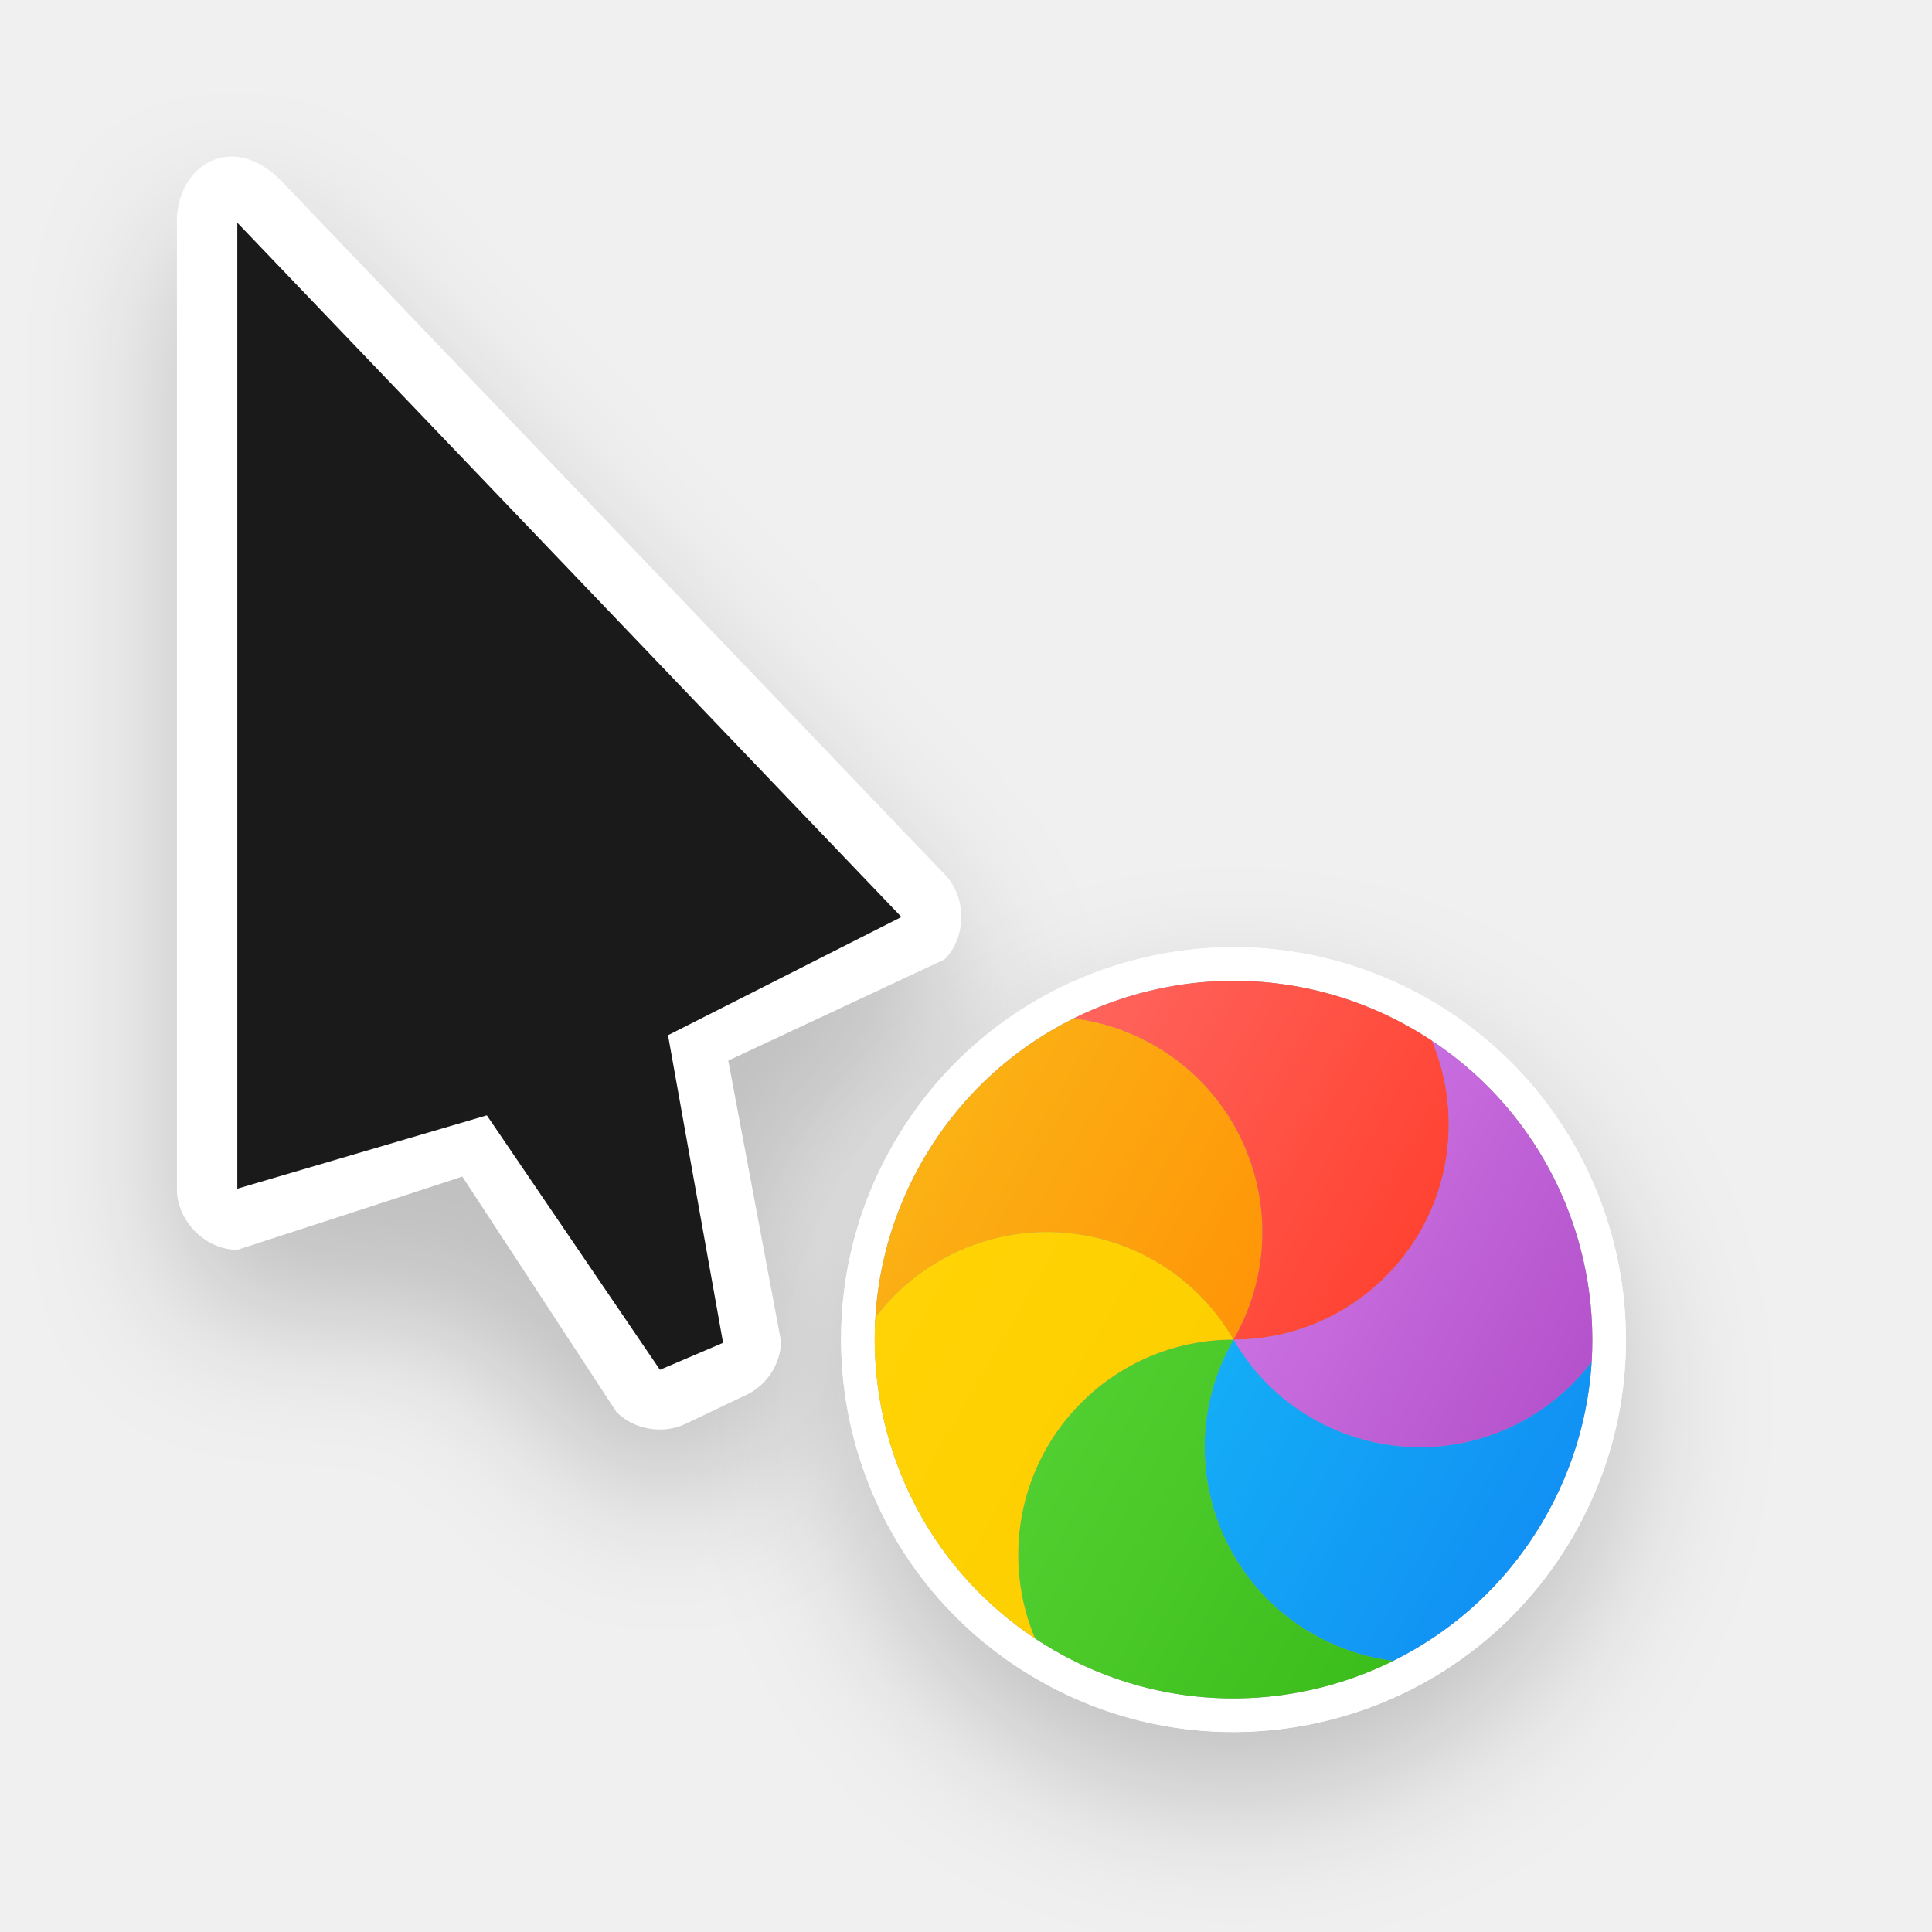
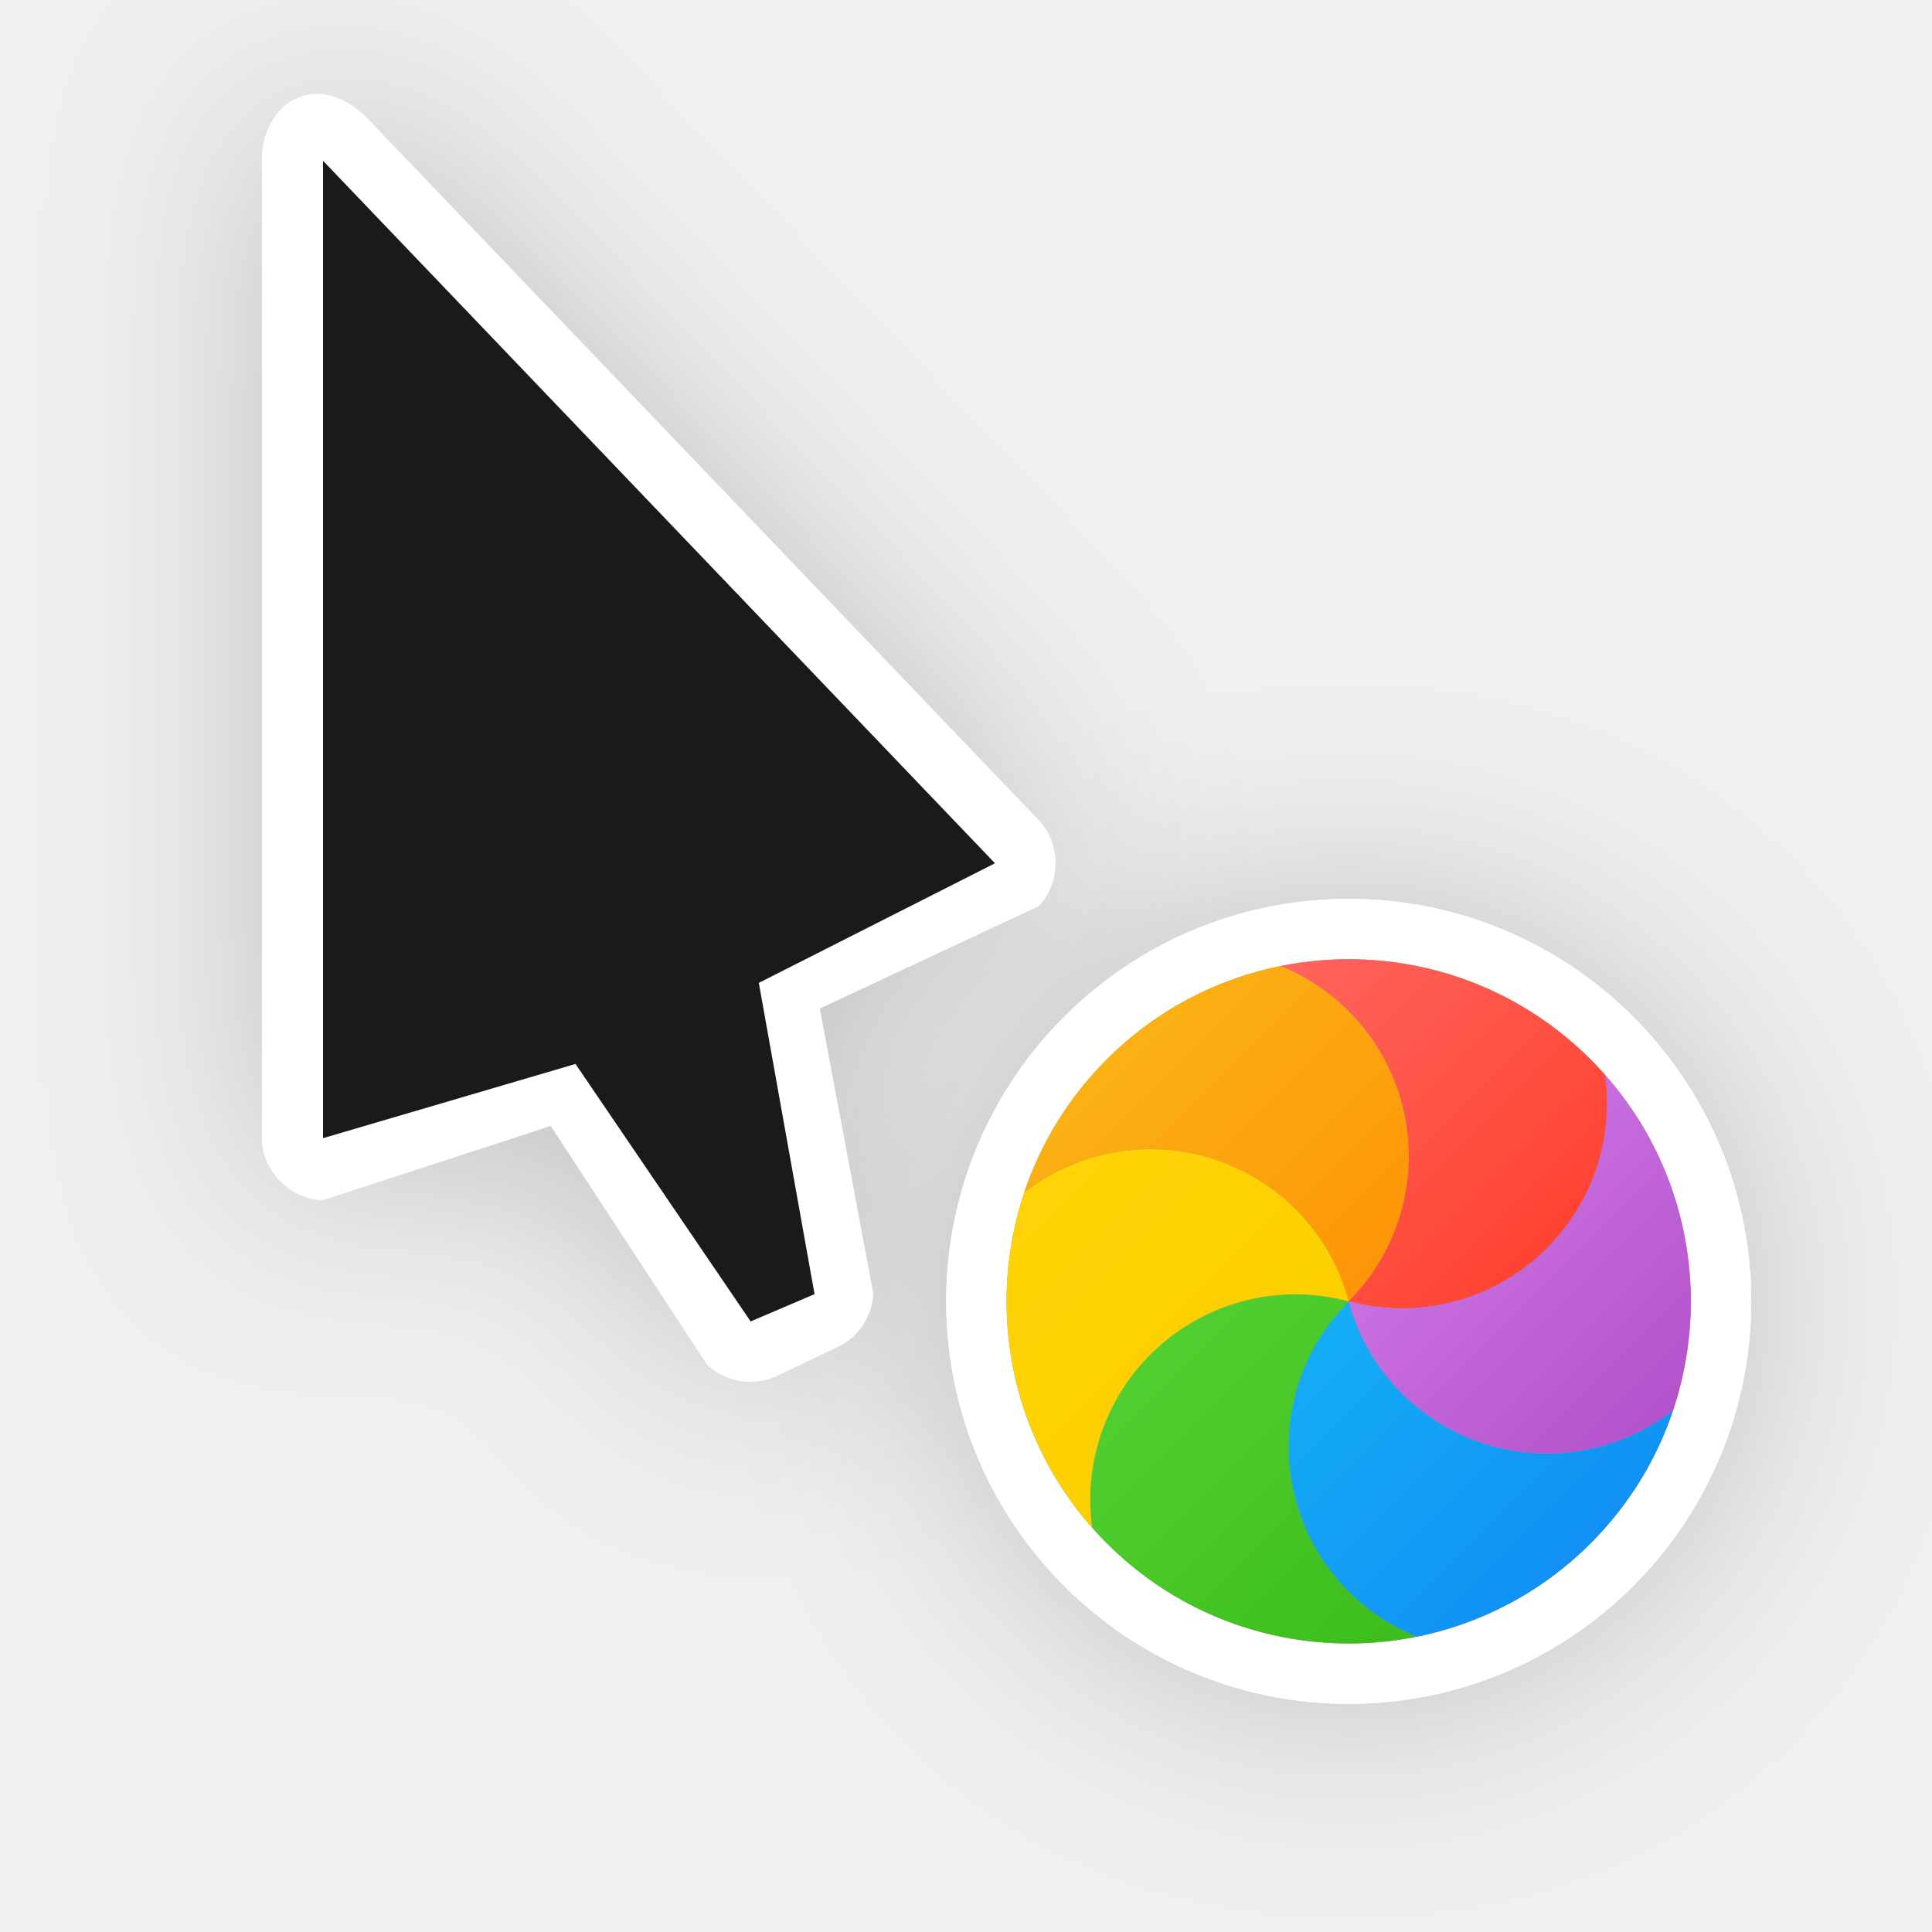
- <svg xmlns="http://www.w3.org/2000/svg" height="32" viewBox="0 0 32 32" width="32">
-   <linearGradient id="a" gradientTransform="matrix(1.028313 0 0 .9836115 343.323 796.7172)" gradientUnits="userSpaceOnUse" x1="17.871" x2="17.871" y1="7.669" y2="17.893">
-     <stop offset="0" stop-color="#fbb114" />
-     <stop offset="1" stop-color="#ff9508" />
+ <svg xmlns="http://www.w3.org/2000/svg" height="24" viewBox="0 0 24 24" width="24" version="1.1" id="svg82">
+   <defs id="defs86">
+     <filter style="color-interpolation-filters:sRGB" id="filter1719" x="-0.328" width="1.656" y="-0.202" height="1.404">
+       <feGaussianBlur stdDeviation="1.347" id="feGaussianBlur1721" />
+     </filter>
+     <filter style="color-interpolation-filters:sRGB" id="filter1723" x="-0.323" width="1.647" y="-0.323" height="1.647">
+       <feGaussianBlur stdDeviation="2.965" id="feGaussianBlur1725" />
+     </filter>
+   </defs>
+   <linearGradient id="a" gradientTransform="matrix(0.4579123,0,0,0.4380064,8.607332,9.250079)" gradientUnits="userSpaceOnUse" x1="17.871" x2="17.871" y1="7.669" y2="17.893">
+     <stop offset="0" stop-color="#fbb114" id="stop2" />
+     <stop offset="1" stop-color="#ff9508" id="stop4" />
  </linearGradient>
-   <linearGradient id="b" gradientTransform="matrix(.944652 0 0 1.070723 343.323 796.7172)" gradientUnits="userSpaceOnUse" x1="23.954" x2="23.954" y1="8.61" y2="19.256">
-     <stop offset="0" stop-color="#ff645d" />
-     <stop offset="1" stop-color="#ff4332" />
+   <linearGradient id="b" gradientTransform="matrix(0.4206575,0,0,0.4767976,8.607332,9.250079)" gradientUnits="userSpaceOnUse" x1="23.954" x2="23.954" y1="8.61" y2="19.256">
+     <stop offset="0" stop-color="#ff645d" id="stop7" />
+     <stop offset="1" stop-color="#ff4332" id="stop9" />
  </linearGradient>
-   <linearGradient id="c" gradientTransform="matrix(1.103708 0 0 .9164209 343.323 796.7172)" gradientUnits="userSpaceOnUse" x1="20.127" x2="20.127" y1="19.205" y2="29.033">
-     <stop offset="0" stop-color="#ca70e1" />
-     <stop offset="1" stop-color="#b452cb" />
+   <linearGradient id="c" gradientTransform="matrix(0.4914857,0,0,0.4080861,8.607332,9.250079)" gradientUnits="userSpaceOnUse" x1="20.127" x2="20.127" y1="19.205" y2="29.033">
+     <stop offset="0" stop-color="#ca70e1" id="stop12" />
+     <stop offset="1" stop-color="#b452cb" id="stop14" />
  </linearGradient>
-   <linearGradient id="d" gradientTransform="matrix(1.028313 0 0 .9836116 343.323 796.7172)" gradientUnits="userSpaceOnUse" x1="16.36" x2="16.36" y1="17.893" y2="28.118">
-     <stop offset="0" stop-color="#14adf6" />
-     <stop offset="1" stop-color="#1191f4" />
+   <linearGradient id="d" gradientTransform="matrix(0.4579123,0,0,0.4380064,8.607332,9.250079)" gradientUnits="userSpaceOnUse" x1="16.36" x2="16.36" y1="17.893" y2="28.118">
+     <stop offset="0" stop-color="#14adf6" id="stop17" />
+     <stop offset="1" stop-color="#1191f4" id="stop19" />
  </linearGradient>
-   <linearGradient id="e" gradientTransform="matrix(.944652 0 0 1.070723 343.323 796.7172)" gradientUnits="userSpaceOnUse" x1="13.308" x2="13.308" y1="13.619" y2="24.265">
-     <stop offset="0" stop-color="#52cf30" />
-     <stop offset="1" stop-color="#3bbd1c" />
+   <linearGradient id="e" gradientTransform="matrix(0.4206575,0,0,0.4767976,8.607332,9.250079)" gradientUnits="userSpaceOnUse" x1="13.308" x2="13.308" y1="13.619" y2="24.265">
+     <stop offset="0" stop-color="#52cf30" id="stop22" />
+     <stop offset="1" stop-color="#3bbd1c" id="stop24" />
  </linearGradient>
-   <linearGradient id="f" gradientTransform="matrix(1.103708 0 0 .9164209 343.323 796.7172)" gradientUnits="userSpaceOnUse" x1="11.766" x2="11.766" y1="9.377" y2="19.205">
-     <stop offset="0" stop-color="#ffd305" />
-     <stop offset="1" stop-color="#fdcf01" />
+   <linearGradient id="f" gradientTransform="matrix(0.4914857,0,0,0.4080861,8.607332,9.250079)" gradientUnits="userSpaceOnUse" x1="11.766" x2="11.766" y1="9.377" y2="19.205">
+     <stop offset="0" stop-color="#ffd305" id="stop27" />
+     <stop offset="1" stop-color="#fdcf01" id="stop29" />
  </linearGradient>
-   <filter id="g" color-interpolation-filters="sRGB" height="1.272" width="1.441" x="-.22" y="-.136">
-     <feGaussianBlur stdDeviation="1.192" />
+   <filter id="g" height="1.272" width="1.441" x="-0.22" y="-0.136" style="color-interpolation-filters:sRGB">
+     <feGaussianBlur stdDeviation="1.192" id="feGaussianBlur32" />
  </filter>
-   <filter id="h" color-interpolation-filters="sRGB" height="1.444" width="1.444" x="-.222" y="-.222">
-     <feGaussianBlur stdDeviation="1.202" />
+   <filter id="h" height="1.444" width="1.444" x="-0.222" y="-0.222" style="color-interpolation-filters:sRGB">
+     <feGaussianBlur stdDeviation="1.202" id="feGaussianBlur35" />
  </filter>
-   <g transform="translate(0 -1020.362)">
-     <path d="m20.431 1037.164c-3.59 0-6.5 2.91-6.5 6.5 0 3.59 2.91 6.5 6.5 6.5s6.5-2.91 6.5-6.5c0-3.59-2.91-6.5-6.5-6.5z" filter="url(#h)" opacity=".2" />
-     <path d="m3.743 1024.071c-.467.055-.823.498-.812 1.094v16c0.0.524.476 1 1 1h3.594l2.687 2.688c.295.295.783.375 1.156.188l1-.5c.328-.159.554-.51.562-.875v-3.594l2.719-2.719c.365-.37.365-1.036 0-1.406l-11-11.5c-.307-.307-.626-.408-.906-.375z" filter="url(#g)" opacity=".2" />
-     <g transform="translate(-160.2785 260.9164)">
-       <path d="m163.209 763.147v16c0.0.524.476 1 1 1 0 0 3.883-1.259 3.726-1.215l2.555 3.903c.295.295.783.375 1.156.188l1.008-.48c.328-.159.554-.51.562-.875l-.875-4.656 3.585-1.677c.365-.37.365-1.037 0-1.406l-11-11.5c-.82-.82-1.736-.235-1.719.719z" fill="#fff" />
-       <path d="m164.209 779.134v-16l11 11.5-3.866 1.958.912 5.095-1.046.447-2.867-4.215z" fill="#1a1a1a" />
-     </g>
-     <g fill-rule="evenodd" transform="matrix(.2954086 -.5116588 .5116549 .2954018 -502.8381 986.6688)">
-       <g fill="#fff">
-         <circle cx="360.923" cy="814.317" r="11" />
-         <path d="m367.005 805.15c.333.789.518 1.656.518 2.567 0 3.645-2.955 6.6-6.6 6.6 1.823-3.157.741-7.193-2.416-9.016-.789-.456-1.633-.73-2.484-.835 1.475-.735 3.139-1.149 4.9-1.149 2.249 0 4.34.675 6.082 1.833z" />
-         <path d="m371.902 815.002c-.516.683-1.175 1.276-1.963 1.731-3.157 1.823-7.193.741-9.016-2.416 3.645 0 6.6-2.955 6.6-6.6 0-.91-.184-1.778-.518-2.567 2.964 1.971 4.918 5.341 4.918 9.167 0 .23-.007.459-.021.685z" />
-         <path d="m365.823 824.168c-.851-.106-1.695-.38-2.484-.835-3.157-1.823-4.238-5.859-2.416-9.016 1.823 3.157 5.859 4.238 9.016 2.416.788-.455 1.447-1.048 1.963-1.731-.247 4.022-2.656 7.46-6.079 9.166z" />
-         <path d="m354.841 823.484c-.333-.789-.518-1.656-.518-2.567 0-3.645 2.955-6.6 6.6-6.6-1.823 3.157-.741 7.193 2.416 9.016.789.456 1.633.73 2.484.835-1.475.735-3.139 1.149-4.9 1.149-2.249 0-4.34-.675-6.082-1.833z" />
-         <path d="m349.944 813.632c.516-.683 1.175-1.276 1.963-1.731 3.157-1.823 7.193-.741 9.016 2.416-3.645 0-6.6 2.955-6.6 6.6 0 .91.184 1.778.518 2.567-2.964-1.971-4.918-5.341-4.918-9.167 0-.23.007-.459.021-.685z" />
-         <path d="m356.023 804.466c.851.106 1.695.38 2.484.835 3.157 1.823 4.238 5.859 2.416 9.016-1.823-3.157-5.859-4.238-9.016-2.416-.788.455-1.447 1.048-1.963 1.731.247-4.022 2.656-7.46 6.079-9.166z" />
-       </g>
-       <circle cx="360.923" cy="814.317" fill="#959595" r="10.057" />
-       <path d="m366.484 805.936c.305.721.473 1.514.473 2.347 0 3.333-2.702 6.034-6.034 6.034 1.666-2.886.677-6.577-2.209-8.243-.722-.417-1.493-.667-2.271-.764 1.349-.672 2.87-1.05 4.48-1.05 2.056 0 3.968.617 5.561 1.676z" fill="url(#a)" />
-       <path d="m370.961 814.944c-.472.624-1.074 1.166-1.795 1.582-2.886 1.666-6.577.677-8.243-2.209 3.333 0 6.034-2.702 6.034-6.034 0-.832-.169-1.625-.473-2.347 2.71 1.802 4.496 4.883 4.496 8.381 0 .21-.007.419-.019.626z" fill="url(#b)" />
-       <path d="m365.403 823.324c-.778-.097-1.55-.347-2.271-.764-2.886-1.666-3.875-5.357-2.209-8.243 1.666 2.886 5.357 3.875 8.243 2.209.72-.416 1.323-.958 1.795-1.582-.226 3.678-2.428 6.821-5.558 8.38z" fill="url(#c)" />
-       <path d="m355.362 822.698c-.305-.721-.473-1.514-.473-2.347 0-3.333 2.702-6.034 6.034-6.034-1.666 2.886-.677 6.577 2.209 8.243.722.417 1.493.667 2.271.764-1.349.672-2.87 1.05-4.48 1.05-2.056 0-3.968-.617-5.561-1.676z" fill="url(#d)" />
-       <path d="m350.885 813.691c.472-.624 1.074-1.166 1.795-1.582 2.886-1.666 6.577-.677 8.243 2.209-3.333 0-6.034 2.702-6.034 6.034 0 .832.169 1.625.473 2.347-2.71-1.802-4.496-4.883-4.496-8.381 0-.21.007-.419.019-.626z" fill="url(#e)" />
-       <path d="m356.443 805.31c.778.097 1.55.347 2.271.764 2.886 1.666 3.875 5.357 2.209 8.243-1.666-2.886-5.357-3.875-8.243-2.209-.72.416-1.323.958-1.795 1.582.226-3.678 2.428-6.821 5.558-8.38z" fill="url(#f)" />
+   <path style="opacity:0.2;fill:#000000;fill-opacity:1;stroke-width:0.759;filter:url(#filter1719)" id="path1677" d="M 3.254,2.007 V 14.149 c 3.8e-5,0.397 0.362,0.759 0.759,0.759 0,0 2.946,-0.956 2.828,-0.922 l 1.939,2.962 c 0.224,0.224 0.594,0.284 0.877,0.142 l 0.765,-0.364 c 0.249,-0.121 0.42,-0.387 0.427,-0.664 l -0.664,-3.533 2.721,-1.272 c 0.277,-0.281 0.277,-0.787 0,-1.067 L 4.558,1.462 C 3.936,0.84 3.241,1.284 3.254,2.007 Z" />
+   <g transform="matrix(0.4545453,0,0,0.4545453,-147.3018,-353.978)" style="opacity:0.2;fill:#000000;fill-opacity:1;fill-rule:evenodd;filter:url(#filter1723)" id="g1697">
+     <circle id="circle1683" r="11" cy="814.317" cx="360.923" style="fill:#000000;fill-opacity:1" />
+     <path id="path1685" d="m 367.005,805.15 c 0.333,0.789 0.518,1.656 0.518,2.567 0,3.645 -2.955,6.6 -6.6,6.6 1.823,-3.157 0.741,-7.193 -2.416,-9.016 -0.789,-0.456 -1.633,-0.73 -2.484,-0.835 1.475,-0.735 3.139,-1.149 4.9,-1.149 2.249,0 4.34,0.675 6.082,1.833 z" style="fill:#000000;fill-opacity:1" />
+     <path id="path1687" d="m 371.902,815.002 c -0.516,0.683 -1.175,1.276 -1.963,1.731 -3.157,1.823 -7.193,0.741 -9.016,-2.416 3.645,0 6.6,-2.955 6.6,-6.6 0,-0.91 -0.184,-1.778 -0.518,-2.567 2.964,1.971 4.918,5.341 4.918,9.167 0,0.23 -0.007,0.459 -0.021,0.685 z" style="fill:#000000;fill-opacity:1" />
+     <path id="path1689" d="m 365.823,824.168 c -0.851,-0.106 -1.695,-0.38 -2.484,-0.835 -3.157,-1.823 -4.238,-5.859 -2.416,-9.016 1.823,3.157 5.859,4.238 9.016,2.416 0.788,-0.455 1.447,-1.048 1.963,-1.731 -0.247,4.022 -2.656,7.46 -6.079,9.166 z" style="fill:#000000;fill-opacity:1" />
+     <path id="path1691" d="m 354.841,823.484 c -0.333,-0.789 -0.518,-1.656 -0.518,-2.567 0,-3.645 2.955,-6.6 6.6,-6.6 -1.823,3.157 -0.741,7.193 2.416,9.016 0.789,0.456 1.633,0.73 2.484,0.835 -1.475,0.735 -3.139,1.149 -4.9,1.149 -2.249,0 -4.34,-0.675 -6.082,-1.833 z" style="fill:#000000;fill-opacity:1" />
+     <path id="path1693" d="m 349.944,813.632 c 0.516,-0.683 1.175,-1.276 1.963,-1.731 3.157,-1.823 7.193,-0.741 9.016,2.416 -3.645,0 -6.6,2.955 -6.6,6.6 0,0.91 0.184,1.778 0.518,2.567 -2.964,-1.971 -4.918,-5.341 -4.918,-9.167 0,-0.23 0.007,-0.459 0.021,-0.685 z" style="fill:#000000;fill-opacity:1" />
+     <path id="path1695" d="m 356.023,804.466 c 0.851,0.106 1.695,0.38 2.484,0.835 3.157,1.823 4.238,5.859 2.416,9.016 -1.823,-3.157 -5.859,-4.238 -9.016,-2.416 -0.788,0.455 -1.447,1.048 -1.963,1.731 0.247,-4.022 2.656,-7.46 6.079,-9.166 z" style="fill:#000000;fill-opacity:1" />
+   </g>
+   <g id="g46" transform="matrix(0.7588509,0,0,0.7588509,-120.5974,-577.1077)">
+     <path style="fill:#ffffff" id="path42" d="m 163.209,763.147 v 16 c 5e-5,0.524 0.476,1 1,1 0,0 3.883,-1.259 3.726,-1.215 l 2.555,3.903 c 0.295,0.295 0.783,0.375 1.156,0.188 l 1.008,-0.48 c 0.328,-0.159 0.554,-0.51 0.562,-0.875 l -0.875,-4.656 3.585,-1.677 c 0.365,-0.37 0.365,-1.037 0,-1.406 l -11,-11.5 c -0.82,-0.82 -1.736,-0.235 -1.719,0.719 z" />
+     <path style="fill:#1a1a1a" id="path44" d="m 164.209,779.134 v -16 l 11,11.5 -3.866,1.958 0.912,5.095 -1.046,0.447 -2.867,-4.215 z" />
+   </g>
+   <g id="g62" style="fill:#ffffff;fill-rule:evenodd" transform="matrix(0.4545453,0,0,0.4545453,-147.3018,-353.978)">
+     <circle cx="360.923" cy="814.317" r="11" id="circle48" />
+     <path d="m 367.005,805.15 c 0.333,0.789 0.518,1.656 0.518,2.567 0,3.645 -2.955,6.6 -6.6,6.6 1.823,-3.157 0.741,-7.193 -2.416,-9.016 -0.789,-0.456 -1.633,-0.73 -2.484,-0.835 1.475,-0.735 3.139,-1.149 4.9,-1.149 2.249,0 4.34,0.675 6.082,1.833 z" id="path50" />
+     <path d="m 371.902,815.002 c -0.516,0.683 -1.175,1.276 -1.963,1.731 -3.157,1.823 -7.193,0.741 -9.016,-2.416 3.645,0 6.6,-2.955 6.6,-6.6 0,-0.91 -0.184,-1.778 -0.518,-2.567 2.964,1.971 4.918,5.341 4.918,9.167 0,0.23 -0.007,0.459 -0.021,0.685 z" id="path52" />
+     <path d="m 365.823,824.168 c -0.851,-0.106 -1.695,-0.38 -2.484,-0.835 -3.157,-1.823 -4.238,-5.859 -2.416,-9.016 1.823,3.157 5.859,4.238 9.016,2.416 0.788,-0.455 1.447,-1.048 1.963,-1.731 -0.247,4.022 -2.656,7.46 -6.079,9.166 z" id="path54" />
+     <path d="m 354.841,823.484 c -0.333,-0.789 -0.518,-1.656 -0.518,-2.567 0,-3.645 2.955,-6.6 6.6,-6.6 -1.823,3.157 -0.741,7.193 2.416,9.016 0.789,0.456 1.633,0.73 2.484,0.835 -1.475,0.735 -3.139,1.149 -4.9,1.149 -2.249,0 -4.34,-0.675 -6.082,-1.833 z" id="path56" />
+     <path d="m 349.944,813.632 c 0.516,-0.683 1.175,-1.276 1.963,-1.731 3.157,-1.823 7.193,-0.741 9.016,2.416 -3.645,0 -6.6,2.955 -6.6,6.6 0,0.91 0.184,1.778 0.518,2.567 -2.964,-1.971 -4.918,-5.341 -4.918,-9.167 0,-0.23 0.007,-0.459 0.021,-0.685 z" id="path58" />
+     <path d="m 356.023,804.466 c 0.851,0.106 1.695,0.38 2.484,0.835 3.157,1.823 4.238,5.859 2.416,9.016 -1.823,-3.157 -5.859,-4.238 -9.016,-2.416 -0.788,0.455 -1.447,1.048 -1.963,1.731 0.247,-4.022 2.656,-7.46 6.079,-9.166 z" id="path60" />
+   </g>
+   <g id="g1646" transform="rotate(-45,15.09701,16.09177)">
+     <circle style="fill:#959595;fill-rule:evenodd;stroke-width:0.423" id="circle64" r="4.25" cy="17.316" cx="16.216" />
+     <g transform="matrix(0.9489808,0,0,0.9489808,0.6105051,1.100282)" id="g1636">
+       <path d="m 18.921,13.355 c 0.136,0.321 0.211,0.674 0.211,1.045 0,1.484 -1.203,2.687 -2.687,2.687 0.742,-1.285 0.302,-2.929 -0.984,-3.671 -0.321,-0.185 -0.665,-0.297 -1.011,-0.34 0.601,-0.299 1.278,-0.468 1.995,-0.468 0.916,0 1.767,0.275 2.476,0.746 z" id="path66" style="fill:url(#a);fill-rule:evenodd;stroke-width:0.445" />
+       <path d="m 20.915,17.366 c -0.21,0.278 -0.478,0.519 -0.799,0.705 -1.285,0.742 -2.929,0.302 -3.671,-0.984 1.484,0 2.687,-1.203 2.687,-2.687 0,-0.371 -0.075,-0.724 -0.211,-1.045 1.207,0.802 2.002,2.174 2.002,3.732 0,0.094 -0.003,0.187 -0.009,0.279 z" id="path68" style="fill:url(#b);fill-rule:evenodd;stroke-width:0.445" />
+       <path d="m 18.44,21.098 c -0.346,-0.043 -0.69,-0.155 -1.011,-0.34 -1.285,-0.742 -1.726,-2.385 -0.984,-3.671 0.742,1.285 2.385,1.726 3.671,0.984 0.321,-0.185 0.589,-0.427 0.799,-0.705 -0.101,1.638 -1.081,3.037 -2.475,3.732 z" id="path70" style="fill:url(#c);fill-rule:evenodd;stroke-width:0.445" />
+       <path d="m 13.968,20.82 c -0.136,-0.321 -0.211,-0.674 -0.211,-1.045 0,-1.484 1.203,-2.687 2.687,-2.687 -0.742,1.285 -0.302,2.929 0.984,3.671 0.321,0.186 0.665,0.297 1.011,0.34 -0.601,0.299 -1.278,0.468 -1.995,0.468 -0.916,0 -1.767,-0.275 -2.476,-0.746 z" id="path72" style="fill:url(#d);fill-rule:evenodd;stroke-width:0.445" />
+       <path d="m 11.975,16.809 c 0.21,-0.278 0.478,-0.519 0.799,-0.705 1.285,-0.742 2.929,-0.302 3.671,0.984 -1.484,0 -2.687,1.203 -2.687,2.687 0,0.371 0.075,0.724 0.211,1.045 -1.207,-0.802 -2.002,-2.174 -2.002,-3.732 0,-0.094 0.003,-0.187 0.009,-0.279 z" id="path74" style="fill:url(#e);fill-rule:evenodd;stroke-width:0.445" />
+       <path d="m 14.45,13.077 c 0.346,0.043 0.69,0.155 1.011,0.34 1.285,0.742 1.726,2.385 0.984,3.671 -0.742,-1.285 -2.385,-1.726 -3.671,-0.984 -0.321,0.185 -0.589,0.427 -0.799,0.705 0.101,-1.638 1.081,-3.037 2.475,-3.732 z" id="path76" style="fill:url(#f);fill-rule:evenodd;stroke-width:0.445" />
    </g>
  </g>
</svg>
